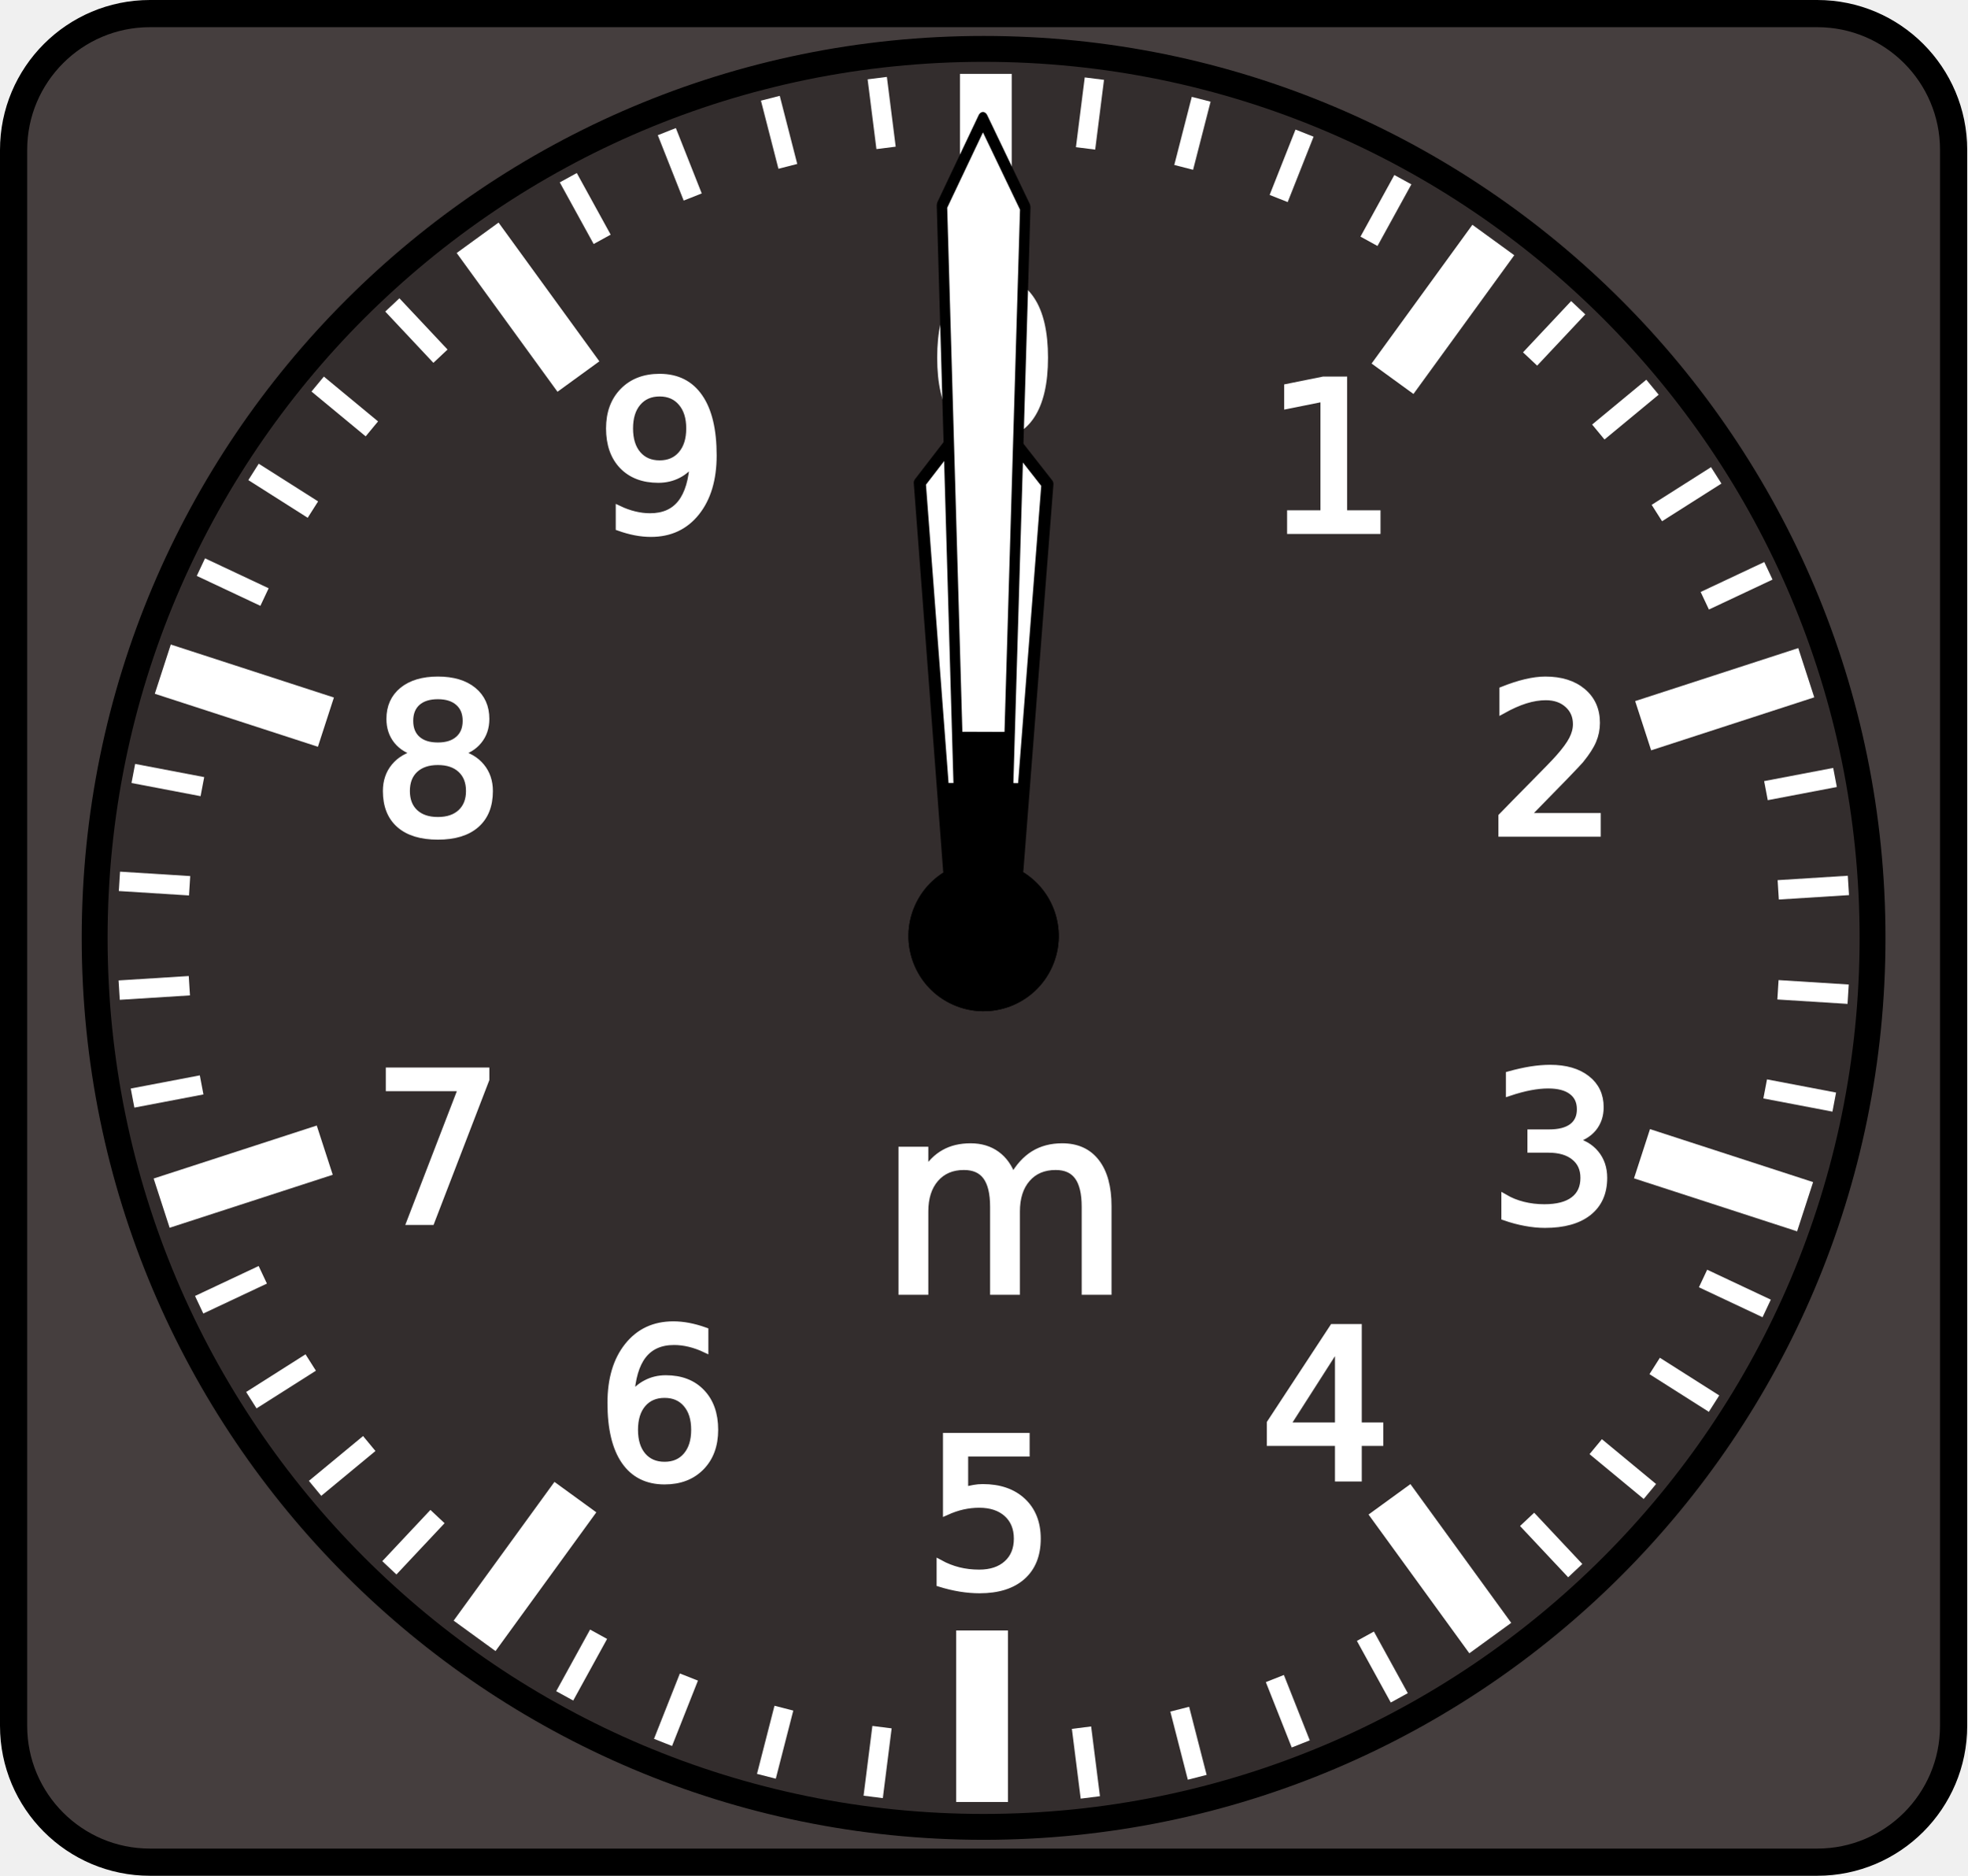
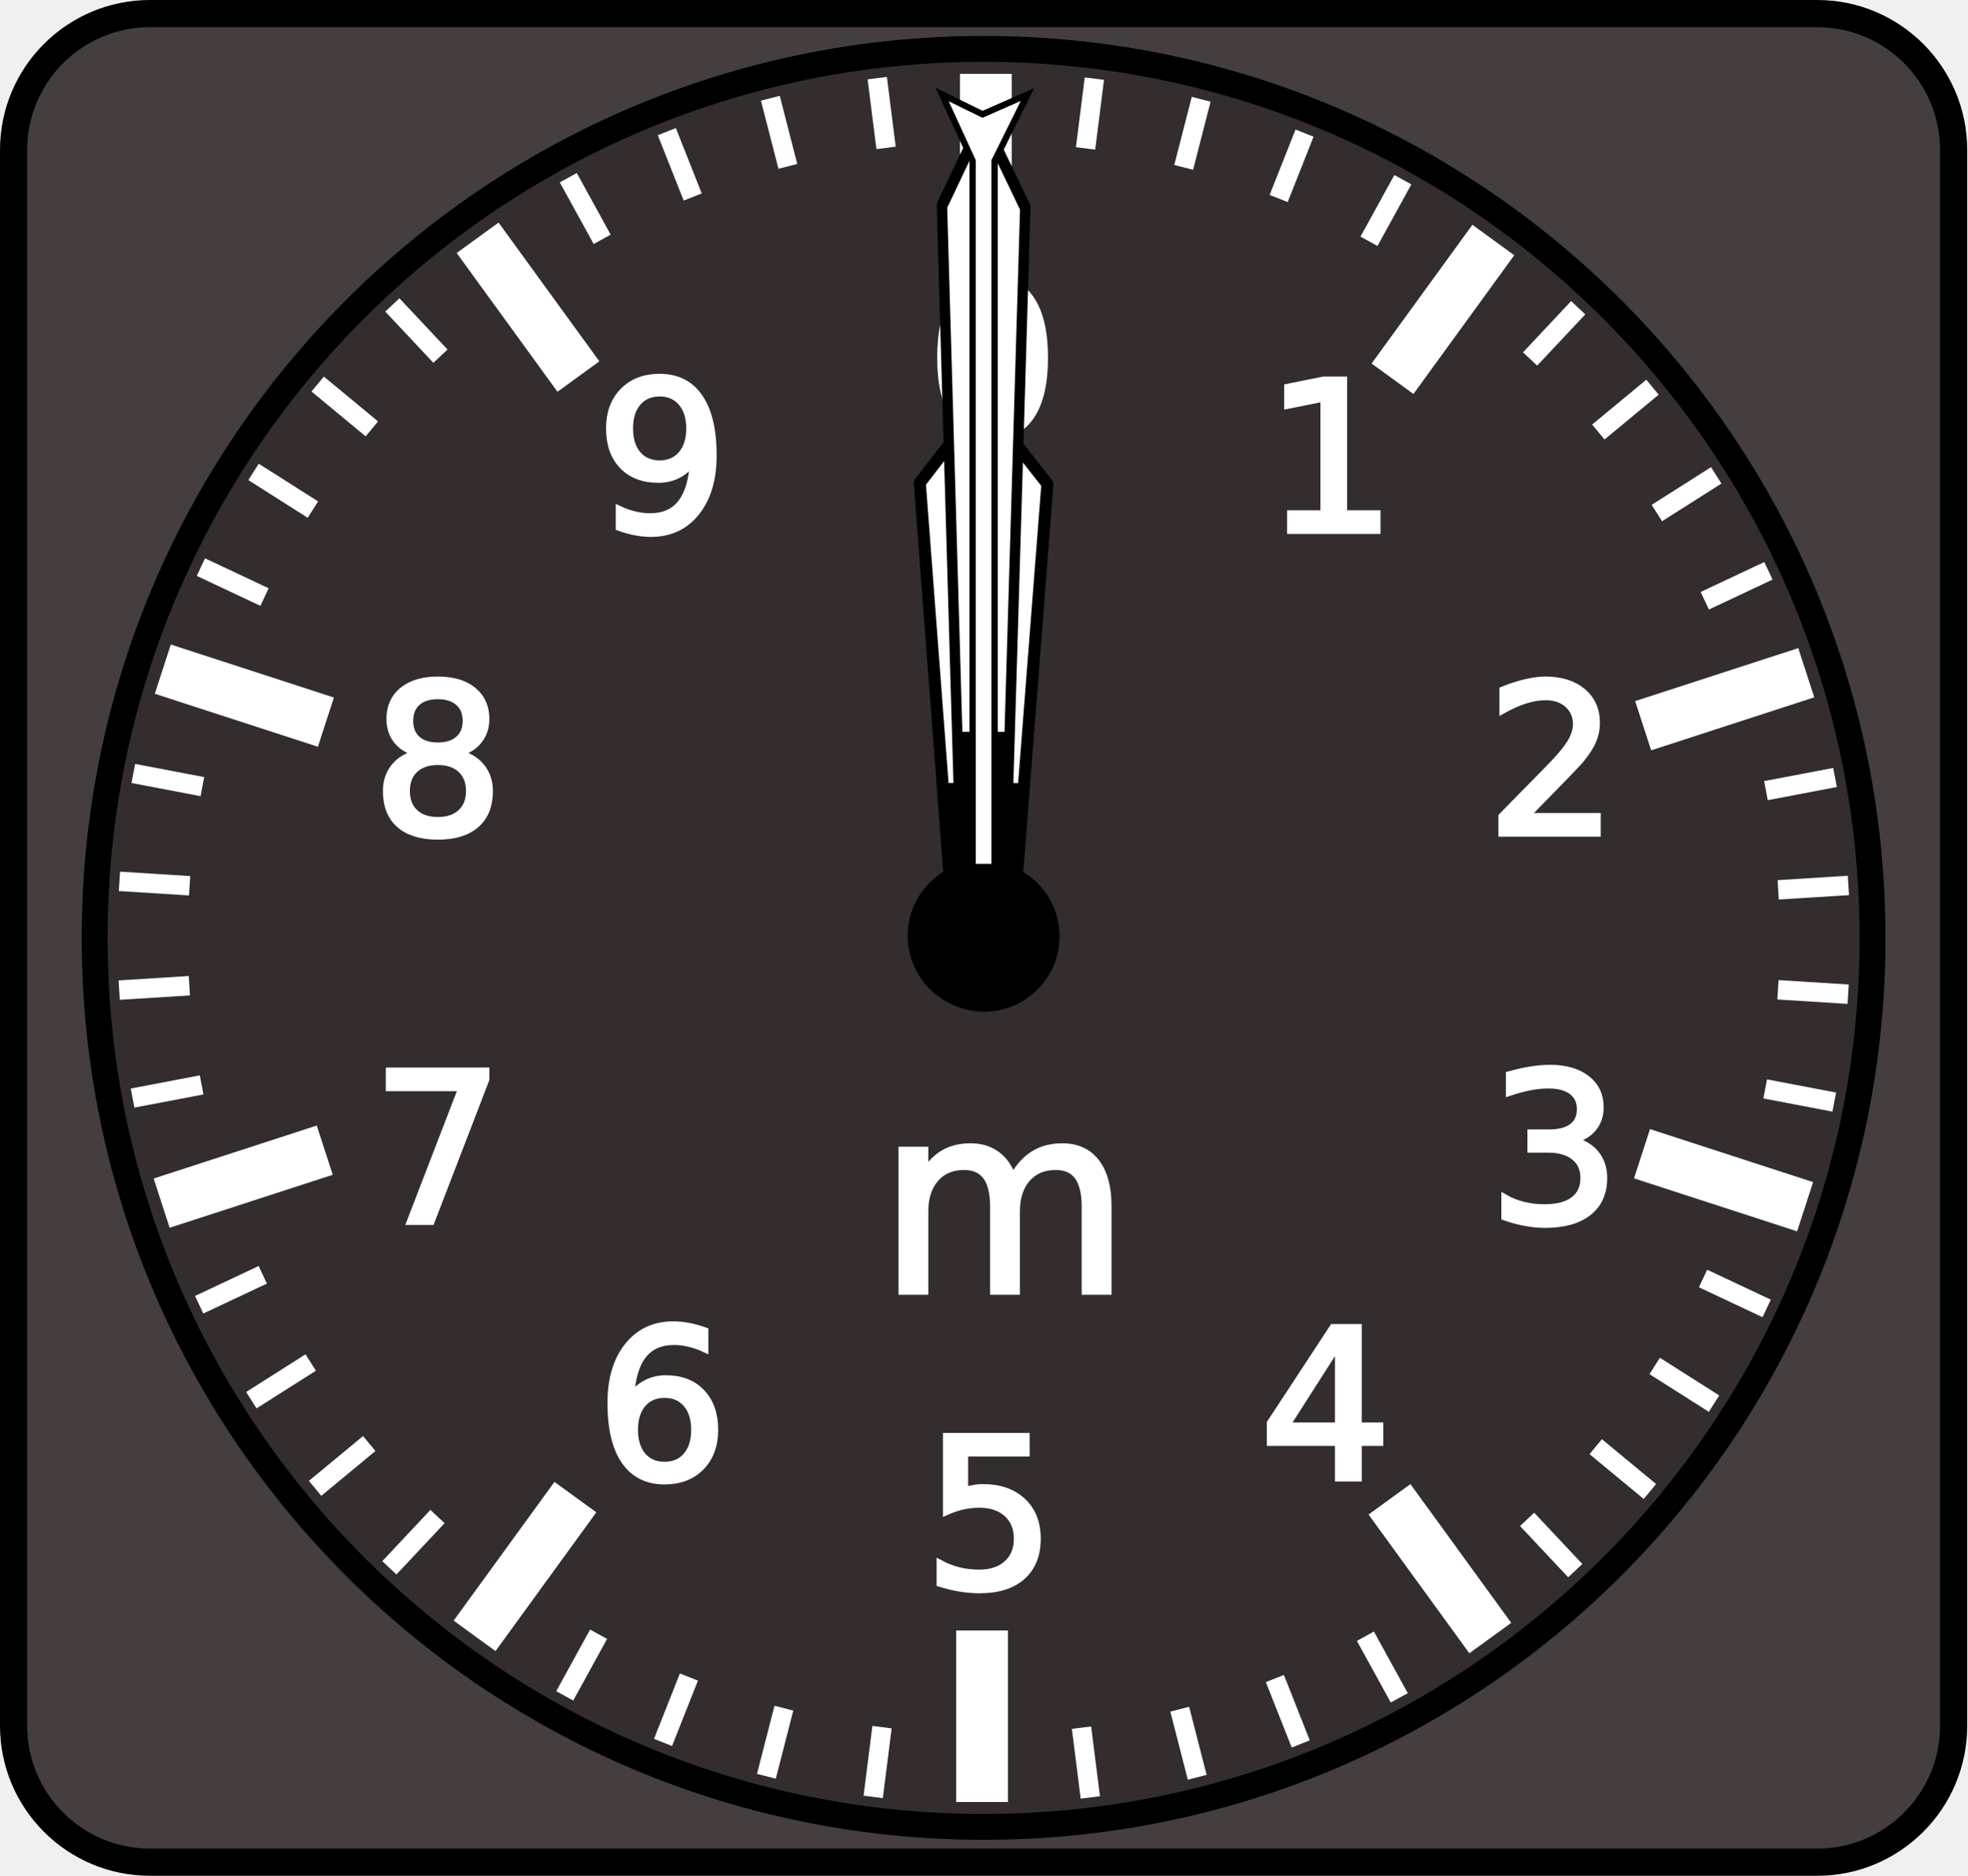
<svg xmlns="http://www.w3.org/2000/svg" xmlns:xlink="http://www.w3.org/1999/xlink" width="304.015" height="289.873" id="svg10068" version="1.1" style="display:inline">
  <defs id="defs10070">
    <marker orient="auto" refY="0" refX="0" id="Arrow2Sstart" style="overflow:visible">
      <path id="path4640" style="font-size:12px;fill-rule:evenodd;stroke-width:0.625;stroke-linejoin:round" d="M 8.719,4.034 -2.207,0.016 8.719,-4.002 c -1.745,2.372 -1.735,5.617 -6e-7,8.035 z" transform="matrix(0.3,0,0,0.3,-0.69,0)" />
    </marker>
    <linearGradient xlink:href="#linearGradient8928" id="linearGradient5318" gradientUnits="userSpaceOnUse" gradientTransform="matrix(2.253294,0,0,2.206809,446.8908,-285.335)" x1="-29.837" y1="285.06" x2="-29.837" y2="342.606" />
    <linearGradient id="linearGradient8928">
      <stop style="stop-color:#ffffff;stop-opacity:0.892;" offset="0" id="stop8930" />
      <stop style="stop-color:#ffffff;stop-opacity:0;" offset="1" id="stop8932" />
    </linearGradient>
  </defs>
  <g style="display:inline" id="background" transform="translate(-228.5638,-366.8542)">
    <rect ry="21.082" y="368.954" x="230.663" height="285.674" width="299.816" id="rect2936" style="fill:#453e3e;fill-opacity:1;stroke:#000000;stroke-width:4.199;stroke-miterlimit:10;stroke-opacity:1;stroke-dasharray:none;stroke-dashoffset:0" />
-     <path transform="translate(146.216,-338.5409)" d="m 371.736,850.332 c 0,75.873 -61.507,137.381 -137.381,137.381 -75.873,0 -137.381,-61.507 -137.381,-137.381 0,-75.873 61.507,-137.381 137.381,-137.381 75.873,0 137.381,61.507 137.381,137.381 z" id="path2938" style="fill:#332d2d;fill-opacity:1;stroke:#000000;stroke-width:4;stroke-miterlimit:10;stroke-opacity:1;stroke-dasharray:none;stroke-dashoffset:0" />
+     <path transform="translate(146.216,-338.5409)" d="m 371.736,850.332 a 137.381,137.381 0 1 1 -274.762,0 137.381,137.381 0 1 1 274.762,0 z" id="path2938" style="fill:#332d2d;fill-opacity:1;stroke:#000000;stroke-width:4;stroke-miterlimit:10;stroke-opacity:1;stroke-dasharray:none;stroke-dashoffset:0" />
    <path id="path3143" d="m 380.915,404.775 0,-26.504" style="fill:none;stroke:#ffffff;stroke-width:8;stroke-linecap:butt;stroke-linejoin:miter;stroke-miterlimit:4;stroke-opacity:1;stroke-dasharray:none;display:inline" />
    <text xml:space="preserve" style="font-size:40px;font-style:normal;font-weight:normal;fill:#000000;fill-opacity:1;stroke:none;display:inline;font-family:Bitstream Vera Sans" x="371.79" y="433.775" id="text3221">
      <tspan id="tspan3223" x="371.79" y="433.775" style="font-size:32px;fill:#ffffff;fill-opacity:1;stroke:#ffffff;stroke-opacity:1">0</tspan>
    </text>
    <text id="text3233" y="611.775" x="361.79" style="font-size:40px;font-style:normal;font-weight:normal;fill:#000000;fill-opacity:1;stroke:none;display:inline;font-family:Bitstream Vera Sans" xml:space="preserve">
      <tspan style="font-size:32px;fill:#ffffff;fill-opacity:1;stroke:#ffffff;stroke-opacity:1" y="611.775" x="361.79" id="tspan3235" />
    </text>
    <text xml:space="preserve" style="font-size:40px;font-style:normal;font-weight:normal;fill:#000000;fill-opacity:1;stroke:none;display:inline;font-family:Bitstream Vera Sans" x="371.341" y="612.121" id="text3237">
      <tspan id="tspan3239" x="371.341" y="612.121" style="font-size:32px;fill:#ffffff;fill-opacity:1;stroke:#ffffff;stroke-opacity:1">5</tspan>
    </text>
    <path style="fill:none;stroke:#ffffff;stroke-width:8;stroke-linecap:butt;stroke-linejoin:miter;stroke-miterlimit:4;stroke-opacity:1;stroke-dasharray:none;display:inline" d="m 443.767,425.385 15.579,-21.442" id="path3245" />
    <path id="path3247" d="m 482.5,479.002 25.207,-8.19" style="fill:none;stroke:#ffffff;stroke-width:8;stroke-linecap:butt;stroke-linejoin:miter;stroke-miterlimit:4;stroke-opacity:1;stroke-dasharray:none;display:inline" />
    <path style="fill:none;stroke:#ffffff;stroke-width:8;stroke-linecap:butt;stroke-linejoin:miter;stroke-miterlimit:4;stroke-opacity:1;stroke-dasharray:none;display:inline" d="m 482.321,545.147 25.207,8.19" id="path3249" />
    <path id="path3251" d="M 443.297,598.553 458.876,619.995" style="fill:none;stroke:#ffffff;stroke-width:8;stroke-linecap:butt;stroke-linejoin:miter;stroke-miterlimit:4;stroke-opacity:1;stroke-dasharray:none;display:inline" />
    <path style="fill:none;stroke:#ffffff;stroke-width:8;stroke-linecap:butt;stroke-linejoin:miter;stroke-miterlimit:4;stroke-opacity:1;stroke-dasharray:none;display:inline" d="m 380.335,618.822 2e-5,26.504" id="path3255" />
    <path id="path3257" d="m 317.483,598.212 -15.579,21.442" style="fill:none;stroke:#ffffff;stroke-width:8;stroke-linecap:butt;stroke-linejoin:miter;stroke-miterlimit:4;stroke-opacity:1;stroke-dasharray:none;display:inline" />
    <path style="fill:none;stroke:#ffffff;stroke-width:8;stroke-linecap:butt;stroke-linejoin:miter;stroke-miterlimit:4;stroke-opacity:1;stroke-dasharray:none;display:inline" d="m 278.75,544.595 -25.207,8.19" id="path3259" />
    <path id="path3261" d="m 278.929,478.45 -25.207,-8.19" style="fill:none;stroke:#ffffff;stroke-width:8;stroke-linecap:butt;stroke-linejoin:miter;stroke-miterlimit:4;stroke-opacity:1;stroke-dasharray:none;display:inline" />
    <path style="fill:none;stroke:#ffffff;stroke-width:8;stroke-linecap:butt;stroke-linejoin:miter;stroke-miterlimit:4;stroke-opacity:1;stroke-dasharray:none;display:inline" d="M 317.953,425.044 302.374,403.601" id="path3263" />
    <path style="fill:none;stroke:#ffffff;stroke-width:3;stroke-linecap:butt;stroke-linejoin:miter;stroke-miterlimit:4;stroke-opacity:1;stroke-dasharray:none;display:inline" d="m 396.328,389.787 1.362,-10.781" id="path4045" />
    <path id="path4047" d="m 411.493,392.72 2.703,-10.526" style="fill:none;stroke:#ffffff;stroke-width:3;stroke-linecap:butt;stroke-linejoin:miter;stroke-miterlimit:4;stroke-opacity:1;stroke-dasharray:none;display:inline" />
    <path style="fill:none;stroke:#ffffff;stroke-width:3;stroke-linecap:butt;stroke-linejoin:miter;stroke-miterlimit:4;stroke-opacity:1;stroke-dasharray:none;display:inline" d="m 426.171,397.531 4,-10.104" id="path4049" />
    <path id="path4051" d="m 440.13,404.144 5.235,-9.523" style="fill:none;stroke:#ffffff;stroke-width:3;stroke-linecap:butt;stroke-linejoin:miter;stroke-miterlimit:4;stroke-opacity:1;stroke-dasharray:none;display:inline" />
    <path style="fill:none;stroke:#ffffff;stroke-width:3;stroke-linecap:butt;stroke-linejoin:miter;stroke-miterlimit:4;stroke-opacity:1;stroke-dasharray:none;display:inline" d="m 465.026,422.33 7.439,-7.922" id="path4053" />
    <path id="path4055" d="m 475.571,433.616 8.373,-6.927" style="fill:none;stroke:#ffffff;stroke-width:3;stroke-linecap:butt;stroke-linejoin:miter;stroke-miterlimit:4;stroke-opacity:1;stroke-dasharray:none;display:inline" />
    <path style="fill:none;stroke:#ffffff;stroke-width:3;stroke-linecap:butt;stroke-linejoin:miter;stroke-miterlimit:4;stroke-opacity:1;stroke-dasharray:none;display:inline" d="m 484.618,446.136 9.175,-5.823" id="path4057" />
    <path id="path4059" d="m 492.024,459.69 9.833,-4.627" style="fill:none;stroke:#ffffff;stroke-width:3;stroke-linecap:butt;stroke-linejoin:miter;stroke-miterlimit:4;stroke-opacity:1;stroke-dasharray:none;display:inline" />
    <path style="fill:none;stroke:#ffffff;stroke-width:3;stroke-linecap:butt;stroke-linejoin:miter;stroke-miterlimit:4;stroke-opacity:1;stroke-dasharray:none;display:inline" d="m 501.476,489.037 10.675,-2.036" id="path4061" />
    <path id="path4063" d="m 503.373,504.366 10.846,-0.682" style="fill:none;stroke:#ffffff;stroke-width:3;stroke-linecap:butt;stroke-linejoin:miter;stroke-miterlimit:4;stroke-opacity:1;stroke-dasharray:none;display:inline" />
    <path style="fill:none;stroke:#ffffff;stroke-width:3;stroke-linecap:butt;stroke-linejoin:miter;stroke-miterlimit:4;stroke-opacity:1;stroke-dasharray:none;display:inline" d="m 503.333,519.812 10.846,0.682" id="path4065" />
    <path id="path4067" d="m 501.358,535.131 10.675,2.036" style="fill:none;stroke:#ffffff;stroke-width:3;stroke-linecap:butt;stroke-linejoin:miter;stroke-miterlimit:4;stroke-opacity:1;stroke-dasharray:none;display:inline" />
    <path style="fill:none;stroke:#ffffff;stroke-width:3;stroke-linecap:butt;stroke-linejoin:miter;stroke-miterlimit:4;stroke-opacity:1;stroke-dasharray:none;display:inline" d="m 491.756,564.429 9.833,4.627" id="path4069" />
    <path id="path4071" d="m 484.28,577.945 9.175,5.823" style="fill:none;stroke:#ffffff;stroke-width:3;stroke-linecap:butt;stroke-linejoin:miter;stroke-miterlimit:4;stroke-opacity:1;stroke-dasharray:none;display:inline" />
    <path style="fill:none;stroke:#ffffff;stroke-width:3;stroke-linecap:butt;stroke-linejoin:miter;stroke-miterlimit:4;stroke-opacity:1;stroke-dasharray:none;display:inline" d="m 475.169,590.418 8.373,6.927" id="path4073" />
    <path id="path4075" d="m 464.566,601.651 7.439,7.922" style="fill:none;stroke:#ffffff;stroke-width:3;stroke-linecap:butt;stroke-linejoin:miter;stroke-miterlimit:4;stroke-opacity:1;stroke-dasharray:none;display:inline" />
    <path style="fill:none;stroke:#ffffff;stroke-width:3;stroke-linecap:butt;stroke-linejoin:miter;stroke-miterlimit:4;stroke-opacity:1;stroke-dasharray:none;display:inline" d="m 439.577,619.709 5.235,9.523" id="path4077" />
    <path id="path4079" d="m 425.584,626.249 4,10.104" style="fill:none;stroke:#ffffff;stroke-width:3;stroke-linecap:butt;stroke-linejoin:miter;stroke-miterlimit:4;stroke-opacity:1;stroke-dasharray:none;display:inline" />
    <path style="fill:none;stroke:#ffffff;stroke-width:3;stroke-linecap:butt;stroke-linejoin:miter;stroke-miterlimit:4;stroke-opacity:1;stroke-dasharray:none;display:inline" d="m 410.882,630.985 2.703,10.526" id="path4081" />
    <path id="path4083" d="m 395.702,633.84 1.362,10.781" style="fill:none;stroke:#ffffff;stroke-width:3;stroke-linecap:butt;stroke-linejoin:miter;stroke-miterlimit:4;stroke-opacity:1;stroke-dasharray:none;display:inline" />
    <path style="fill:none;stroke:#ffffff;stroke-width:3;stroke-linecap:butt;stroke-linejoin:miter;stroke-miterlimit:4;stroke-opacity:1;stroke-dasharray:none;display:inline" d="m 364.871,633.761 -1.362,10.781" id="path4085" />
    <path id="path4087" d="m 349.706,630.828 -2.703,10.526" style="fill:none;stroke:#ffffff;stroke-width:3;stroke-linecap:butt;stroke-linejoin:miter;stroke-miterlimit:4;stroke-opacity:1;stroke-dasharray:none;display:inline" />
    <path style="fill:none;stroke:#ffffff;stroke-width:3;stroke-linecap:butt;stroke-linejoin:miter;stroke-miterlimit:4;stroke-opacity:1;stroke-dasharray:none;display:inline" d="m 335.028,626.017 -4,10.104" id="path4089" />
    <path id="path4091" d="m 321.069,619.405 -5.235,9.523" style="fill:none;stroke:#ffffff;stroke-width:3;stroke-linecap:butt;stroke-linejoin:miter;stroke-miterlimit:4;stroke-opacity:1;stroke-dasharray:none;display:inline" />
    <path style="fill:none;stroke:#ffffff;stroke-width:3;stroke-linecap:butt;stroke-linejoin:miter;stroke-miterlimit:4;stroke-opacity:1;stroke-dasharray:none;display:inline" d="m 296.173,601.218 -7.439,7.922" id="path4093" />
    <path id="path4095" d="m 285.628,589.932 -8.373,6.927" style="fill:none;stroke:#ffffff;stroke-width:3;stroke-linecap:butt;stroke-linejoin:miter;stroke-miterlimit:4;stroke-opacity:1;stroke-dasharray:none;display:inline" />
    <path style="fill:none;stroke:#ffffff;stroke-width:3;stroke-linecap:butt;stroke-linejoin:miter;stroke-miterlimit:4;stroke-opacity:1;stroke-dasharray:none;display:inline" d="m 276.581,577.412 -9.175,5.823" id="path4097" />
    <path id="path4099" d="m 269.175,563.858 -9.833,4.627" style="fill:none;stroke:#ffffff;stroke-width:3;stroke-linecap:butt;stroke-linejoin:miter;stroke-miterlimit:4;stroke-opacity:1;stroke-dasharray:none;display:inline" />
    <path style="fill:none;stroke:#ffffff;stroke-width:3;stroke-linecap:butt;stroke-linejoin:miter;stroke-miterlimit:4;stroke-opacity:1;stroke-dasharray:none;display:inline" d="m 259.723,534.511 -10.675,2.036" id="path4101" />
    <path id="path4103" d="m 257.826,519.182 -10.846,0.682" style="fill:none;stroke:#ffffff;stroke-width:3;stroke-linecap:butt;stroke-linejoin:miter;stroke-miterlimit:4;stroke-opacity:1;stroke-dasharray:none;display:inline" />
    <path style="fill:none;stroke:#ffffff;stroke-width:3;stroke-linecap:butt;stroke-linejoin:miter;stroke-miterlimit:4;stroke-opacity:1;stroke-dasharray:none;display:inline" d="m 257.866,503.736 -10.846,-0.682" id="path4105" />
    <path id="path4107" d="m 259.841,488.417 -10.675,-2.036" style="fill:none;stroke:#ffffff;stroke-width:3;stroke-linecap:butt;stroke-linejoin:miter;stroke-miterlimit:4;stroke-opacity:1;stroke-dasharray:none;display:inline" />
    <path style="fill:none;stroke:#ffffff;stroke-width:3;stroke-linecap:butt;stroke-linejoin:miter;stroke-miterlimit:4;stroke-opacity:1;stroke-dasharray:none;display:inline" d="m 269.443,459.119 -9.833,-4.627" id="path4109" />
    <path id="path4111" d="m 276.919,445.603 -9.175,-5.823" style="fill:none;stroke:#ffffff;stroke-width:3;stroke-linecap:butt;stroke-linejoin:miter;stroke-miterlimit:4;stroke-opacity:1;stroke-dasharray:none;display:inline" />
    <path style="fill:none;stroke:#ffffff;stroke-width:3;stroke-linecap:butt;stroke-linejoin:miter;stroke-miterlimit:4;stroke-opacity:1;stroke-dasharray:none;display:inline" d="m 286.03,433.13 -8.373,-6.927" id="path4113" />
    <path id="path4115" d="m 296.633,421.897 -7.439,-7.922" style="fill:none;stroke:#ffffff;stroke-width:3;stroke-linecap:butt;stroke-linejoin:miter;stroke-miterlimit:4;stroke-opacity:1;stroke-dasharray:none;display:inline" />
    <path style="fill:none;stroke:#ffffff;stroke-width:3;stroke-linecap:butt;stroke-linejoin:miter;stroke-miterlimit:4;stroke-opacity:1;stroke-dasharray:none;display:inline" d="m 321.622,403.839 -5.235,-9.523" id="path4117" />
    <path id="path4119" d="m 335.615,397.299 -4,-10.104" style="fill:none;stroke:#ffffff;stroke-width:3;stroke-linecap:butt;stroke-linejoin:miter;stroke-miterlimit:4;stroke-opacity:1;stroke-dasharray:none;display:inline" />
    <path style="fill:none;stroke:#ffffff;stroke-width:3;stroke-linecap:butt;stroke-linejoin:miter;stroke-miterlimit:4;stroke-opacity:1;stroke-dasharray:none;display:inline" d="m 350.317,392.563 -2.703,-10.526" id="path4121" />
    <path id="path4123" d="m 365.497,389.708 -1.362,-10.781" style="fill:none;stroke:#ffffff;stroke-width:3;stroke-linecap:butt;stroke-linejoin:miter;stroke-miterlimit:4;stroke-opacity:1;stroke-dasharray:none;display:inline" />
    <text id="text4125" y="448.87" x="424.004" style="font-size:40px;font-style:normal;font-weight:normal;fill:#000000;fill-opacity:1;stroke:none;display:inline;font-family:Bitstream Vera Sans" xml:space="preserve">
      <tspan style="font-size:32px;fill:#ffffff;fill-opacity:1;stroke:#ffffff;stroke-opacity:1" y="448.87" x="424.004" id="tspan4127">1</tspan>
    </text>
    <text xml:space="preserve" style="font-size:40px;font-style:normal;font-weight:normal;fill:#000000;fill-opacity:1;stroke:none;display:inline;font-family:Bitstream Vera Sans" x="458.29" y="495.656" id="text4129">
      <tspan id="tspan4131" x="458.29" y="495.656" style="font-size:32px;fill:#ffffff;fill-opacity:1;stroke:#ffffff;stroke-opacity:1">2</tspan>
    </text>
    <text id="text4133" y="555.656" x="458.647" style="font-size:40px;font-style:normal;font-weight:normal;fill:#000000;fill-opacity:1;stroke:none;display:inline;font-family:Bitstream Vera Sans" xml:space="preserve">
      <tspan style="font-size:32px;fill:#ffffff;fill-opacity:1;stroke:#ffffff;stroke-opacity:1" y="555.656" x="458.647" id="tspan4135">3</tspan>
    </text>
    <text xml:space="preserve" style="font-size:40px;font-style:normal;font-weight:normal;fill:#000000;fill-opacity:1;stroke:none;display:inline;font-family:Bitstream Vera Sans" x="423.278" y="595.299" id="text4137">
      <tspan id="tspan4139" x="423.278" y="595.299" style="font-size:32px;fill:#ffffff;fill-opacity:1;stroke:#ffffff;stroke-opacity:1">4</tspan>
    </text>
    <text id="text4141" y="595.299" x="320.707" style="font-size:40px;font-style:normal;font-weight:normal;fill:#000000;fill-opacity:1;stroke:none;display:inline;font-family:Bitstream Vera Sans" xml:space="preserve">
      <tspan style="font-size:32px;fill:#ffffff;fill-opacity:1;stroke:#ffffff;stroke-opacity:1" y="595.299" x="320.707" id="tspan4143">6</tspan>
    </text>
    <text xml:space="preserve" style="font-size:40px;font-style:normal;font-weight:normal;fill:#000000;fill-opacity:1;stroke:none;display:inline;font-family:Bitstream Vera Sans" x="320.707" y="448.87" id="text4145">
      <tspan id="tspan4147" x="320.707" y="448.87" style="font-size:32px;fill:#ffffff;fill-opacity:1;stroke:#ffffff;stroke-opacity:1">9</tspan>
    </text>
    <text id="text4149" y="495.656" x="286.064" style="font-size:40px;font-style:normal;font-weight:normal;fill:#000000;fill-opacity:1;stroke:none;display:inline;font-family:Bitstream Vera Sans" xml:space="preserve">
      <tspan style="font-size:32px;fill:#ffffff;fill-opacity:1;stroke:#ffffff;stroke-opacity:1" y="495.656" x="286.064" id="tspan4151">8</tspan>
    </text>
    <text xml:space="preserve" style="font-size:40px;font-style:normal;font-weight:normal;fill:#000000;fill-opacity:1;stroke:none;display:inline;font-family:Bitstream Vera Sans" x="286.064" y="555.656" id="text4153">
      <tspan id="tspan4155" x="286.064" y="555.656" style="font-size:32px;fill:#ffffff;fill-opacity:1;stroke:#ffffff;stroke-opacity:1">7</tspan>
    </text>
    <text xml:space="preserve" style="font-size:40px;font-style:normal;font-weight:normal;fill:#000000;fill-opacity:1;stroke:none;display:inline;font-family:Bitstream Vera Sans" x="364.278" y="566.442" id="text4173">
      <tspan id="tspan4175" x="364.278" y="566.442" style="fill:#ffffff;fill-opacity:1;stroke:#ffffff;stroke-opacity:1">m</tspan>
    </text>
  </g>
  <g transform="translate(-228.5638,-366.8542)" style="display:inline" id="needle">
    <g id="g4417">
-       <path style="fill:#000000;fill-opacity:1;stroke:#000000;stroke-opacity:1" id="path4391" d="m 343.957,326.568 c 0,6.137 -4.975,11.112 -11.112,11.112 -6.137,0 -11.112,-4.975 -11.112,-11.112 0,-6.137 4.975,-11.112 11.112,-11.112 6.137,0 11.112,4.975 11.112,11.112 z" transform="matrix(0.4064942,-0.9136533,0.9136533,0.4064942,-53.09781,682.8684)" />
+       <path style="fill:#000000;fill-opacity:1;stroke:#000000;stroke-opacity:1" id="path4391" d="m 343.957,326.568 a 11.112,11.112 0 1 1 -22.223,0 11.112,11.112 0 1 1 22.223,0 z" transform="matrix(0.4064942,-0.9136533,0.9136533,0.4064942,-53.09781,682.8684)" />
      <path style="fill:#ffffff;fill-opacity:1;stroke:#000000;stroke-width:1.861;stroke-linecap:butt;stroke-linejoin:round;stroke-miterlimit:4;stroke-opacity:1;stroke-dasharray:none" d="m 380.414,428.878 -9.706,12.59 4.543,59.985 10.545,-0.158 4.637,-59.647 -10.02,-12.771 z" id="path4393" />
      <path style="fill:#000000;fill-opacity:1;stroke:#000000;stroke-width:0.813px;stroke-linecap:butt;stroke-linejoin:miter;stroke-opacity:1" d="m 375.087,488.261 10.972,0.019 -1.195,14.117 -8.677,0.214 -1.101,-14.35 z" id="path4395" />
    </g>
-     <rect style="display:inline;fill:none;fill-opacity:1;stroke:none;stroke-width:4.199;stroke-miterlimit:10;stroke-opacity:1;stroke-dasharray:none;stroke-dashoffset:0" id="rect6868" width="299.816" height="285.674" x="230.663" y="368.954" ry="21.082" />
+     <rect style="fill:none;stroke:none;display:inline" id="rect6868" width="299.816" height="285.674" x="230.663" y="368.954" ry="21.082" />
  </g>
  <g transform="translate(-228.5638,-366.8542)" style="display:inline" id="needle2">
    <g id="g4454">
-       <path style="fill:#000000;fill-opacity:1;stroke:#000000;stroke-opacity:1" id="path4426" d="m 343.957,326.568 c 0,6.137 -4.975,11.112 -11.112,11.112 -6.137,0 -11.112,-4.975 -11.112,-11.112 0,-6.137 4.975,-11.112 11.112,-11.112 6.137,0 11.112,4.975 11.112,11.112 z" transform="matrix(0.4064942,-0.9136533,0.9136533,0.4064942,-53.09781,682.8684)" />
+       <path style="fill:#000000;fill-opacity:1;stroke:#000000;stroke-opacity:1" id="path4426" d="m 343.957,326.568 a 11.112,11.112 0 1 1 -22.223,0 11.112,11.112 0 1 1 22.223,0 z" transform="matrix(0.4064942,-0.9136533,0.9136533,0.4064942,-53.09781,682.8684)" />
      <g transform="matrix(0.8021473,0,0,1.125285,75.29707,-63.01454)" id="g4440">
        <path id="path4428" d="m 380.444,398.39 -7.898,11.867 3.697,91.126 8.581,-0.224 3.773,-90.646 -8.153,-12.124 z" style="fill:#ffffff;fill-opacity:1;stroke:#000000;stroke-width:2;stroke-linecap:butt;stroke-linejoin:round;stroke-miterlimit:4;stroke-opacity:1;stroke-dasharray:none" />
        <path id="path4430" d="m 375.153,482.969 10.841,0.027 -1.181,19.258 -8.573,0.292 -1.087,-19.576 z" style="fill:#000000;fill-opacity:1;stroke:#000000;stroke-width:0.944px;stroke-linecap:butt;stroke-linejoin:miter;stroke-opacity:1" />
      </g>
    </g>
-     <rect ry="21.082" y="368.954" x="230.663" height="285.674" width="299.816" id="rect7387" style="display:inline;fill:none;fill-opacity:1;stroke:none;stroke-width:4.199;stroke-miterlimit:10;stroke-opacity:1;stroke-dasharray:none;stroke-dashoffset:0" />
+     <rect ry="21.082" y="368.954" x="230.663" height="285.674" width="299.816" id="rect7387" style="fill:none;stroke:none;display:inline" />
+   </g>
+   <g id="needle3" style="display:inline">
+     <g transform="translate(-228.5638,-366.8542)" style="display:inline" id="g3061">
+       <path transform="matrix(0.4064942,-0.9136533,0.9136533,0.4064942,-53.09781,682.8684)" d="m 343.957,326.568 a 11.112,11.112 0 1 1 -22.223,0 11.112,11.112 0 1 1 22.223,0 z" id="path3063" style="fill:#000000;fill-opacity:1;stroke:#000000;stroke-opacity:1" />
+       <path style="fill:#ffffff;fill-opacity:1;stroke:#000000;stroke-width:0.979;stroke-linecap:butt;stroke-linejoin:miter;stroke-miterlimit:4;stroke-opacity:1;stroke-dashoffset:0" d="m 378.873,391.717 -4.707,-10.256 6.244,3.059 6.945,-3.059 -5.085,10.256 0,109.114 -3.397,0 0,-109.114 z" id="rect3856" />
+     </g>
+     <rect transform="translate(-228.5638,-366.8542)" style="display:inline;fill:none;stroke:none" id="rect2944" width="299.816" height="285.674" x="230.663" y="368.954" ry="21.082" />
  </g>
</svg>
